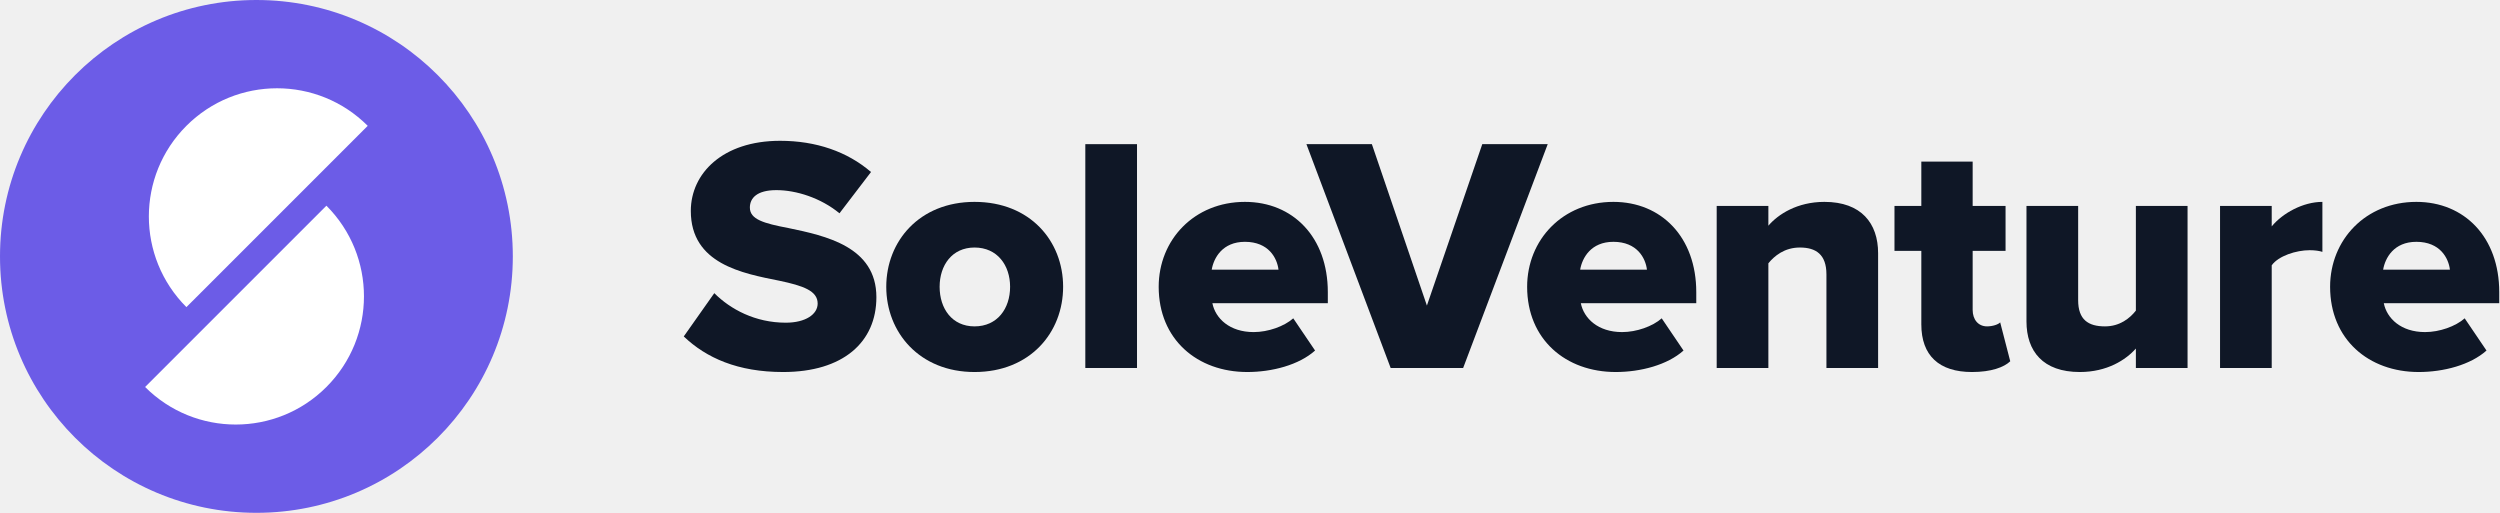
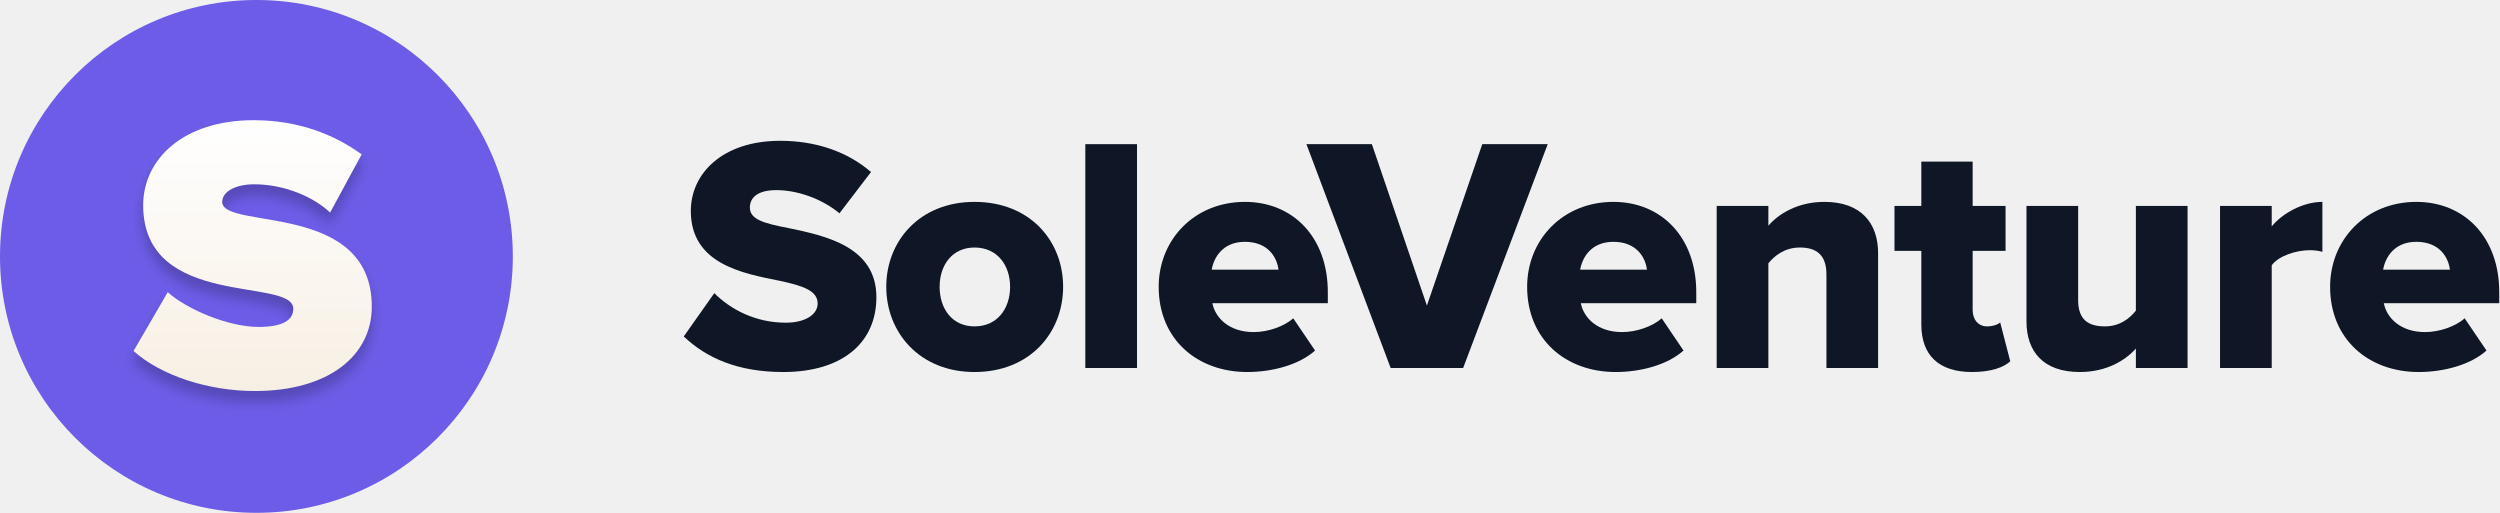
<svg xmlns="http://www.w3.org/2000/svg" width="234" height="48" viewBox="0 0 234 48" fill="none">
  <path d="M64 31.491C66.105 33.502 69.057 34.821 73.297 34.821C78.92 34.821 82.03 32.025 82.03 27.816C82.03 23.073 77.255 22.068 73.8 21.346C71.476 20.906 70.188 20.529 70.188 19.43C70.188 18.519 70.879 17.796 72.669 17.796C74.522 17.796 76.816 18.519 78.575 19.964L81.527 16.1C79.297 14.184 76.376 13.179 73.015 13.179C67.644 13.179 64.66 16.226 64.66 19.744C64.66 24.707 69.497 25.586 72.952 26.277C75.182 26.748 76.533 27.22 76.533 28.413C76.533 29.418 75.402 30.204 73.549 30.204C70.69 30.204 68.366 28.947 66.858 27.439L64 31.491Z" fill="#0F1726" />
  <path d="M91.216 34.821C96.43 34.821 99.508 31.114 99.508 26.843C99.508 22.571 96.43 18.896 91.216 18.896C86.064 18.896 82.954 22.571 82.954 26.843C82.954 31.114 86.064 34.821 91.216 34.821ZM91.216 30.549C89.111 30.549 87.949 28.884 87.949 26.843C87.949 24.832 89.111 23.168 91.216 23.168C93.351 23.168 94.545 24.832 94.545 26.843C94.545 28.884 93.351 30.549 91.216 30.549Z" fill="#0F1726" />
  <path d="M101.586 34.444H106.424V13.493H101.586V34.444Z" fill="#0F1726" />
  <path d="M108.453 26.843C108.453 31.774 112.066 34.821 116.746 34.821C119.07 34.821 121.583 34.161 123.091 32.811L121.049 29.795C120.201 30.549 118.693 31.083 117.343 31.083C115.081 31.083 113.762 29.795 113.479 28.382H124.284V27.345C124.284 22.194 121.018 18.896 116.526 18.896C111.783 18.896 108.453 22.445 108.453 26.843ZM116.526 22.634C118.756 22.634 119.541 24.173 119.667 25.241H113.416C113.605 24.141 114.421 22.634 116.526 22.634Z" fill="#0F1726" />
  <path d="M130.166 34.444H136.95L144.866 13.493H138.741L133.558 28.602L128.407 13.493H122.281L130.166 34.444Z" fill="#0F1726" />
  <path d="M142.94 26.843C142.94 31.774 146.552 34.821 151.232 34.821C153.557 34.821 156.07 34.161 157.577 32.811L155.536 29.795C154.688 30.549 153.18 31.083 151.829 31.083C149.568 31.083 148.248 29.795 147.966 28.382H158.771V27.345C158.771 22.194 155.504 18.896 151.013 18.896C146.27 18.896 142.94 22.445 142.94 26.843ZM151.013 22.634C153.243 22.634 154.028 24.173 154.154 25.241H147.903C148.091 24.141 148.908 22.634 151.013 22.634Z" fill="#0F1726" />
  <path d="M170.954 34.444H175.791V23.702C175.791 20.906 174.22 18.896 170.765 18.896C168.221 18.896 166.43 20.058 165.52 21.126V19.273H160.682V34.444H165.52V24.644C166.085 23.953 167.027 23.168 168.472 23.168C169.98 23.168 170.954 23.827 170.954 25.68V34.444Z" fill="#0F1726" />
  <path d="M184.579 34.821C186.369 34.821 187.563 34.381 188.159 33.816L187.217 30.172C187.06 30.361 186.526 30.549 185.992 30.549C185.144 30.549 184.641 29.89 184.641 29.01V23.482H187.72V19.273H184.641V15.127H179.836V19.273H177.323V23.482H179.836V30.361C179.836 33.282 181.5 34.821 184.579 34.821Z" fill="#0F1726" />
  <path d="M199.918 34.444H204.755V19.273H199.918V29.073C199.353 29.795 198.41 30.549 197.028 30.549C195.458 30.549 194.515 29.921 194.515 28.099V19.273H189.678V30.078C189.678 32.873 191.217 34.821 194.672 34.821C197.217 34.821 198.976 33.69 199.918 32.622V34.444Z" fill="#0F1726" />
  <path d="M207.796 34.444H212.633V24.832C213.261 23.953 214.926 23.419 216.182 23.419C216.685 23.419 217.093 23.482 217.376 23.576V18.896C215.554 18.896 213.638 19.964 212.633 21.189V19.273H207.796V34.444Z" fill="#0F1726" />
  <path d="M218.098 26.843C218.098 31.774 221.711 34.821 226.391 34.821C228.715 34.821 231.228 34.161 232.736 32.811L230.694 29.795C229.846 30.549 228.338 31.083 226.987 31.083C224.726 31.083 223.407 29.795 223.124 28.382H233.929V27.345C233.929 22.194 230.663 18.896 226.171 18.896C221.428 18.896 218.098 22.445 218.098 26.843ZM226.171 22.634C228.401 22.634 229.186 24.173 229.312 25.241H223.061C223.25 24.141 224.066 22.634 226.171 22.634Z" fill="#0F1726" />
  <circle cx="24" cy="24" r="24" fill="#6C5CE7" />
-   <path d="M17.448 11.777C12.761 16.463 12.761 24.061 17.448 28.747L34.418 11.777C29.732 7.091 22.134 7.091 17.448 11.777Z" fill="white" />
-   <path d="M30.552 36.223C35.239 31.537 35.239 23.939 30.552 19.253L13.582 36.223C18.268 40.909 25.866 40.909 30.552 36.223Z" fill="white" />
+   <g filter="url(#filter0_d)">
+     <path d="M23.85 36.6C30.75 36.6 34.8 33.3 34.8 28.7C34.8 18.8 20.8 21.55 20.8 18.9C20.8 17.95 22 17.25 23.8 17.25C26.7 17.25 29.45 18.5 30.9 19.9L33.85 14.45C31.25 12.55 27.85 11.25 23.75 11.25C17.1 11.25 13.4 14.95 13.4 19.2C13.4 29 27.45 25.9 27.45 28.9C27.45 29.95 26.5 30.6 24.2 30.6C21.35 30.6 17.5 28.95 15.7 27.35L12.5 32.85C15.05 35.15 19.5 36.6 23.85 36.6Z" fill="url(#paint0_linear)" />
+   </g>
+   <defs>
+     <filter id="filter0_d" x="11.5" y="11.25" width="24.3" height="27.35" filterUnits="userSpaceOnUse" color-interpolation-filters="sRGB">
+       <feFlood flood-opacity="0" result="BackgroundImageFix" />
+       <feColorMatrix in="SourceAlpha" type="matrix" values="0 0 0 0 0 0 0 0 0 0 0 0 0 0 0 0 0 0 127 0" />
+       <feOffset dy="1" />
+       <feGaussianBlur stdDeviation="0.5" />
+       <feColorMatrix type="matrix" values="0 0 0 0 0 0 0 0 0 0 0 0 0 0 0 0 0 0 0.2 0" />
+       <feBlend mode="normal" in2="BackgroundImageFix" result="effect1_dropShadow" />
+       <feBlend mode="normal" in="SourceGraphic" in2="effect1_dropShadow" result="shape" />
+     </filter>
+     <linearGradient id="paint0_linear" x1="23.65" y1="11.25" x2="23.65" y2="36.6" gradientUnits="userSpaceOnUse">
+       <stop stop-color="white" />
+       <stop offset="1" stop-color="#F7EFE3" />
+     </linearGradient>
+   </defs>
</svg>
